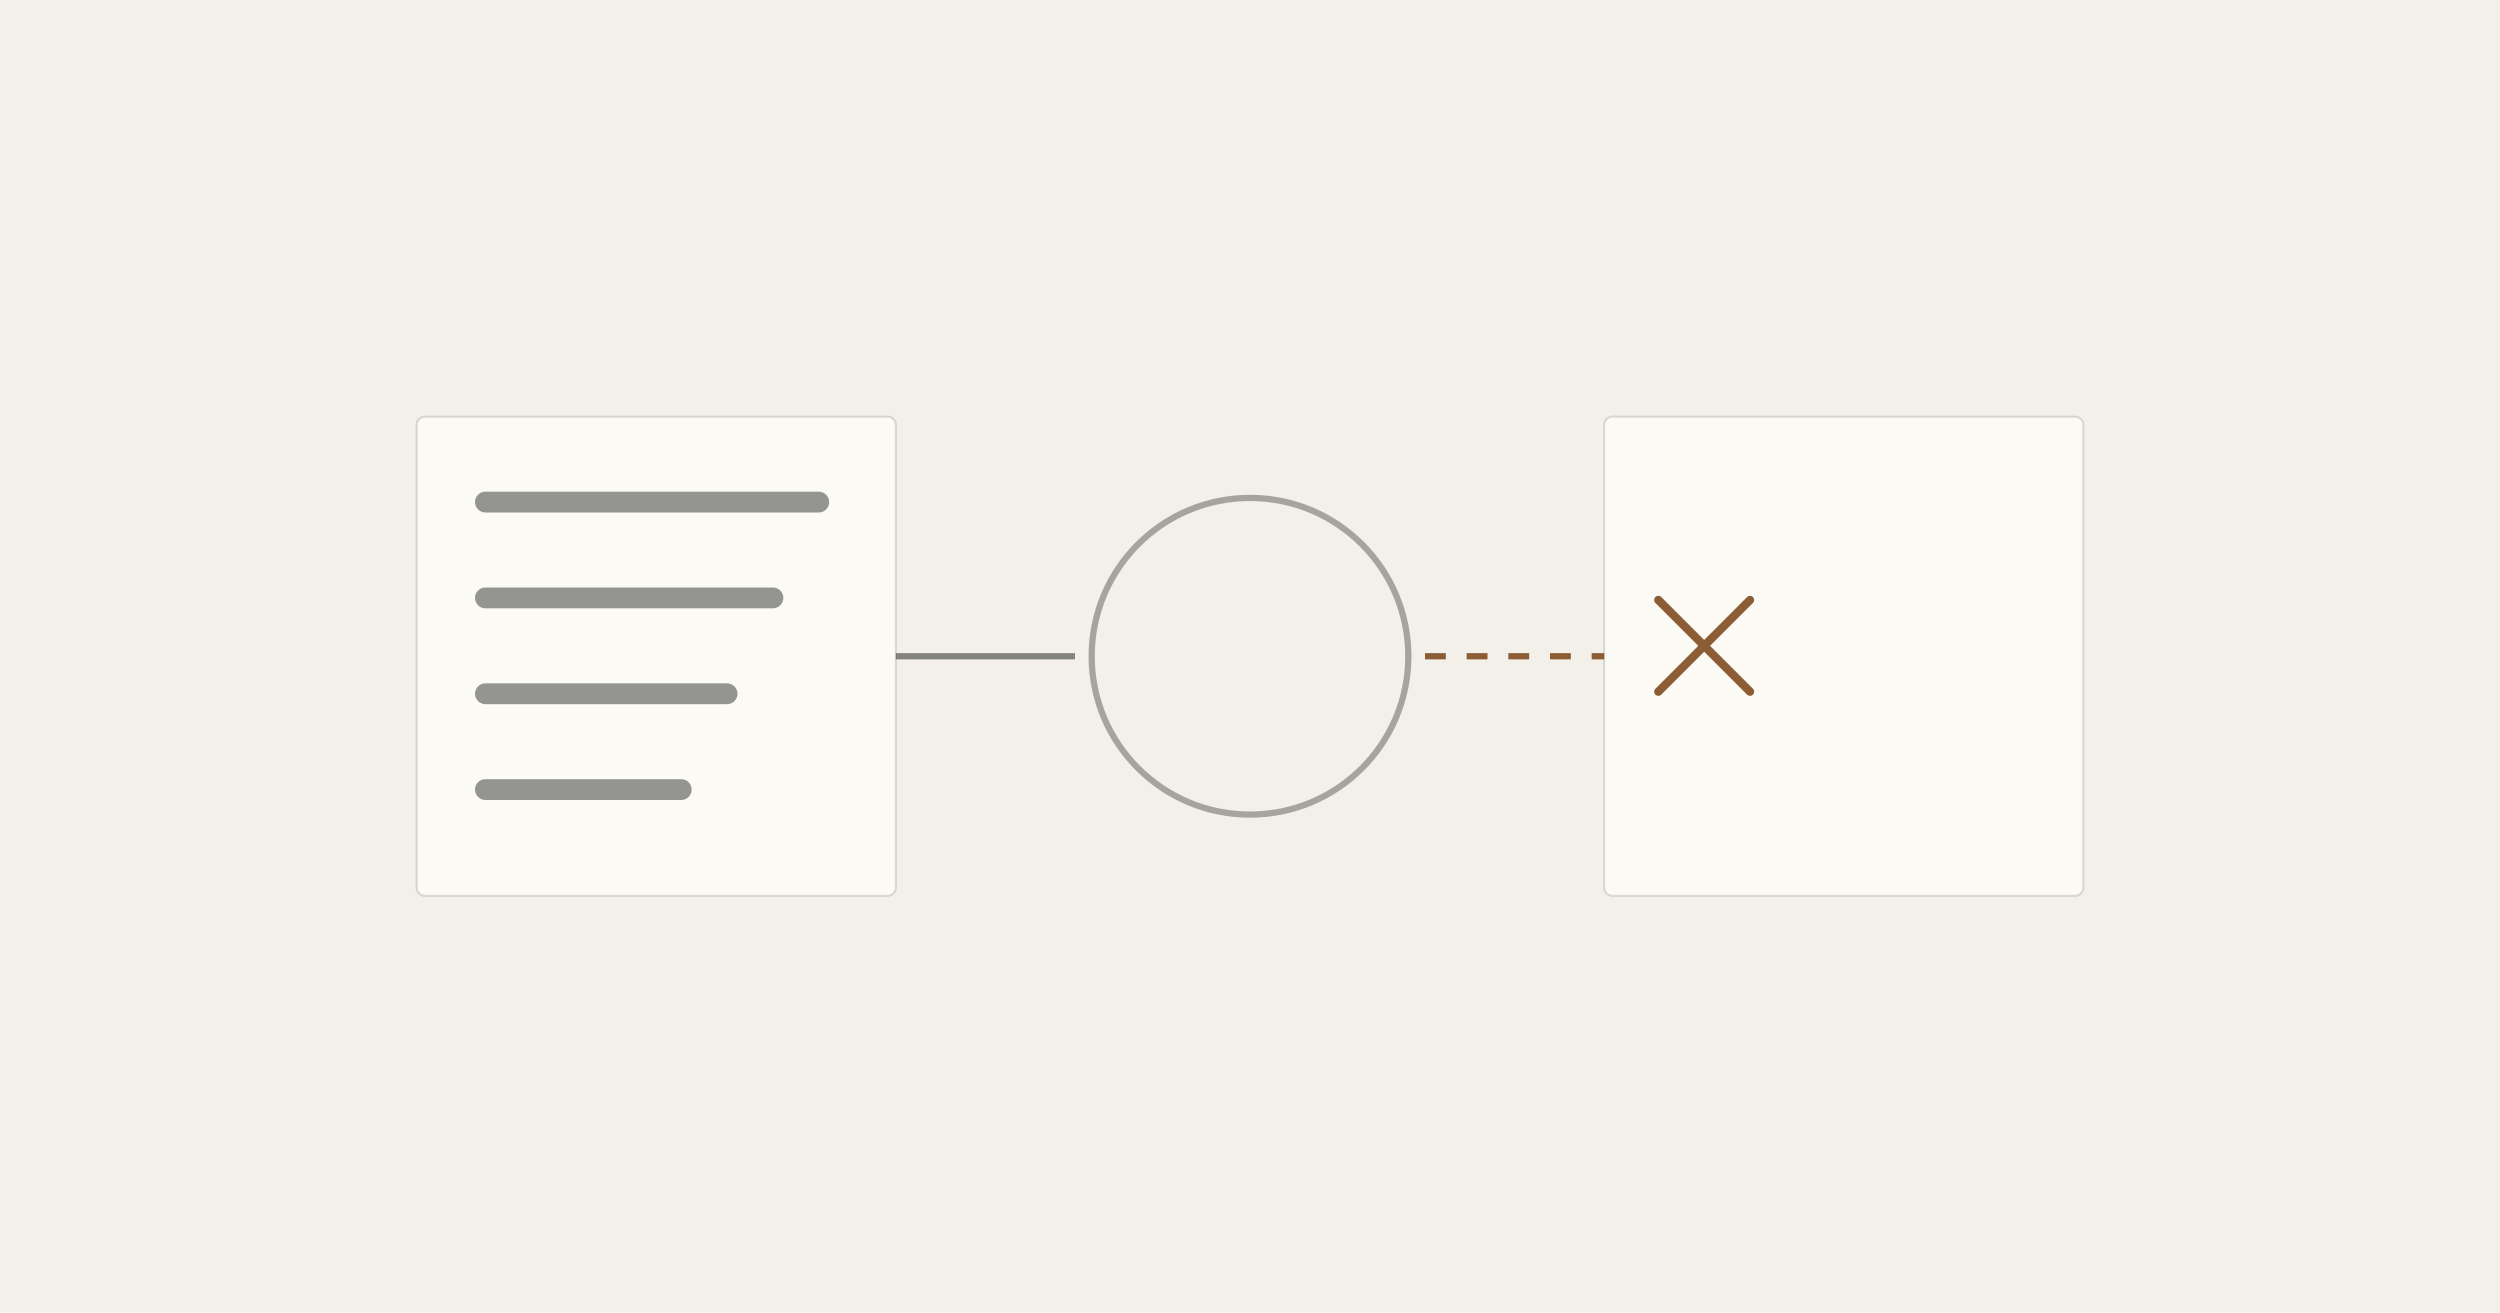
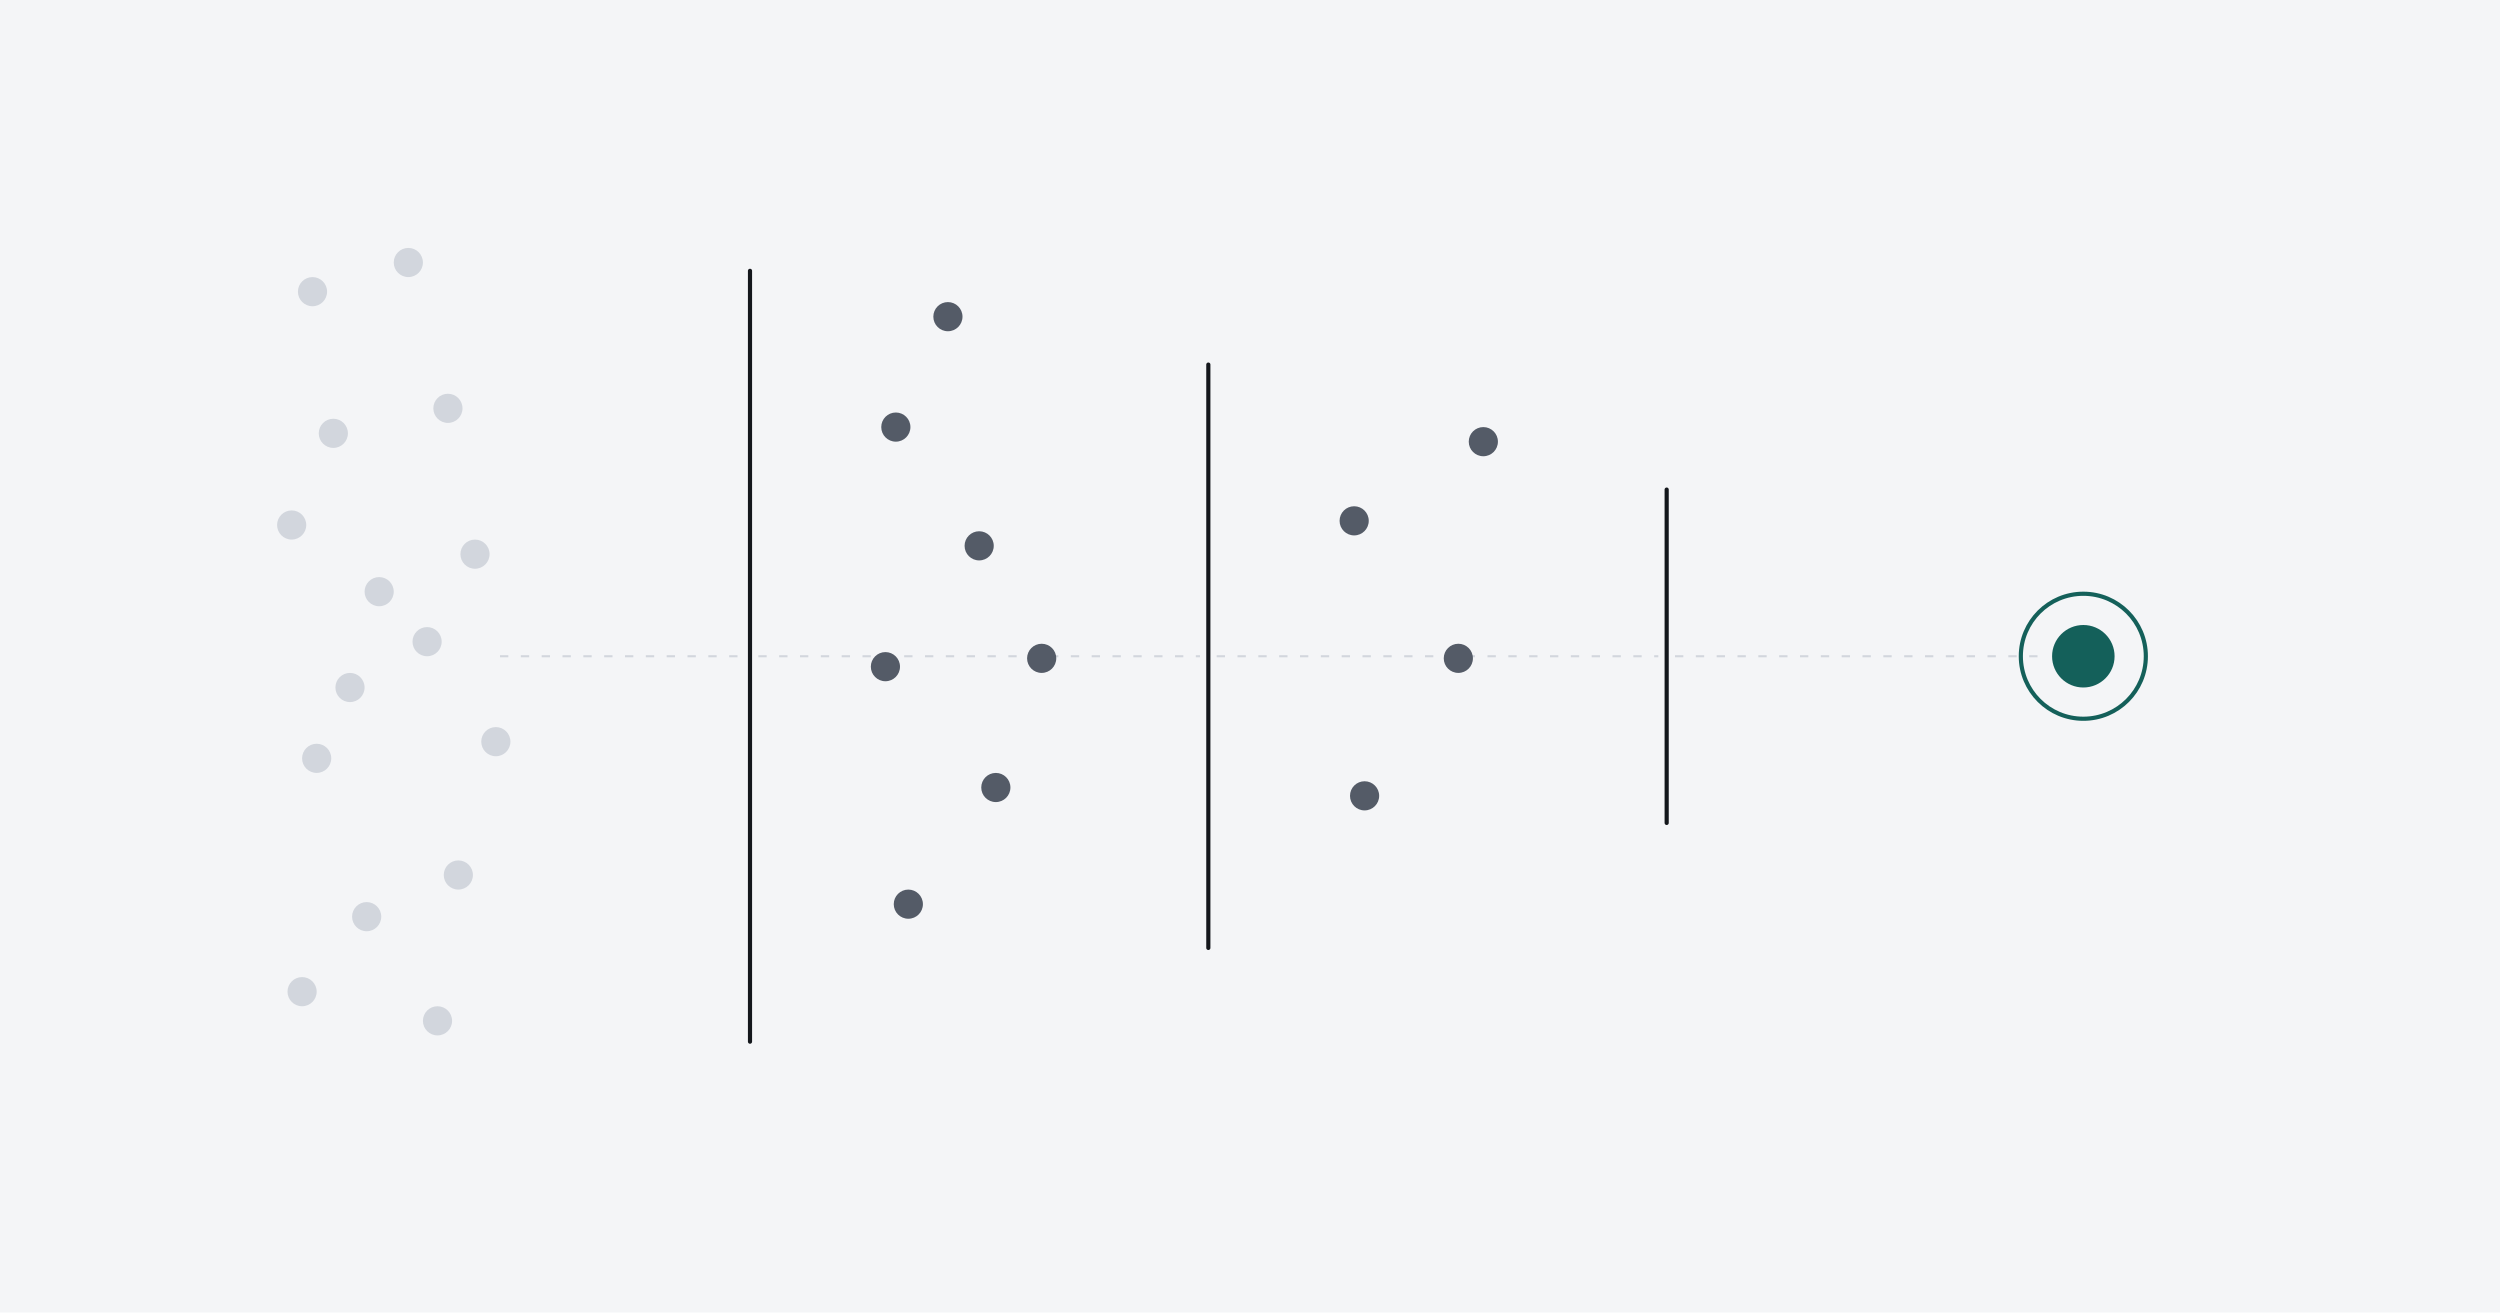
- <svg xmlns="http://www.w3.org/2000/svg" viewBox="0 0 1200 630" width="1200" height="630" role="img">
-   <rect width="1200" height="630" fill="#f3f0e9" />
-   <rect x="200" y="200" width="230" height="230" rx="4" fill="#fcfaf5" stroke="#171816" stroke-opacity="0.14" />
-   <rect x="770" y="200" width="230" height="230" rx="4" fill="#fcfaf5" stroke="#171816" stroke-opacity="0.14" />
-   <circle cx="600" cy="315" r="76" fill="none" stroke="#171816" stroke-opacity="0.35" stroke-width="3" />
-   <path d="M430 315 L516 315" stroke="#171816" stroke-opacity="0.5" stroke-width="3" />
-   <path d="M684 315 L770 315" stroke="#8c5d35" stroke-width="3" stroke-dasharray="10 10" />
-   <path d="M796 288 L840 332 M840 288 L796 332" stroke="#8c5d35" stroke-width="4" stroke-linecap="round" />
-   <rect x="228" y="236" width="170" height="10" rx="5" fill="#171816" opacity="0.45" />
-   <rect x="228" y="282" width="148" height="10" rx="5" fill="#171816" opacity="0.45" />
-   <rect x="228" y="328" width="126" height="10" rx="5" fill="#171816" opacity="0.45" />
-   <rect x="228" y="374" width="104" height="10" rx="5" fill="#171816" opacity="0.45" />
+ <svg xmlns="http://www.w3.org/2000/svg" viewBox="0 0 1200 630" width="1200" height="630" role="img" aria-label="A field of candidate products narrowing through three constraint gates to a single resolved choice">
+   <style>
+     .ground { fill: #f4f5f7 }
+     .cand   { fill: #d2d6dd }
+     .pass   { fill: #545b67 }
+     .gate   { stroke: #14171c; stroke-width: 2; stroke-linecap: round }
+     .gatel  { stroke: #d2d6dd; stroke-width: 1; stroke-dasharray: 4 6 }
+     .final  { fill: #14605a }
+     .halo   { fill: none; stroke: #14605a; stroke-width: 2 }
+ 
+     /* The single authored moment: the resolved choice settles, and its ring
+        breathes slowly so the diagram has a pulse without asking for attention. */
+     .final { animation: land .6s cubic-bezier(.16,1,.3,1) both; animation-delay: .35s }
+     .halo  { animation: ring 4.5s ease-in-out infinite; transform-origin: 1000px 315px }
+     @keyframes land { from { r: 0 } to { r: 15 } }
+     @keyframes ring { 0%,100% { opacity: .95; transform: scale(1) } 50% { opacity: .45; transform: scale(1.12) } }
+     @media (prefers-reduced-motion: reduce) {
+       .final, .halo { animation: none }
+     }
+   </style>
+   <rect class="ground" width="1200" height="630" />
+   <g class="cand">
+     <circle cx="150" cy="140" r="7" />
+     <circle cx="215" cy="196" r="7" />
+     <circle cx="140" cy="252" r="7" />
+     <circle cx="205" cy="308" r="7" />
+     <circle cx="152" cy="364" r="7" />
+     <circle cx="220" cy="420" r="7" />
+     <circle cx="145" cy="476" r="7" />
+     <circle cx="196" cy="126" r="7" />
+     <circle cx="168" cy="330" r="7" />
+     <circle cx="228" cy="266" r="7" />
+     <circle cx="176" cy="440" r="7" />
+     <circle cx="238" cy="356" r="7" />
+     <circle cx="160" cy="208" r="7" />
+     <circle cx="210" cy="490" r="7" />
+     <circle cx="182" cy="284" r="7" />
+   </g>
+   <line class="gate" x1="360" y1="130" x2="360" y2="500" />
+   <line class="gate" x1="580" y1="175" x2="580" y2="455" />
+   <line class="gate" x1="800" y1="235" x2="800" y2="395" />
+   <g class="gatel">
+     <line x1="240" y1="315" x2="356" y2="315" />
+     <line x1="364" y1="315" x2="576" y2="315" />
+     <line x1="584" y1="315" x2="796" y2="315" />
+     <line x1="804" y1="315" x2="978" y2="315" />
+   </g>
+   <g class="pass">
+     <circle cx="430" cy="205" r="7" />
+     <circle cx="470" cy="262" r="7" />
+     <circle cx="425" cy="320" r="7" />
+     <circle cx="478" cy="378" r="7" />
+     <circle cx="436" cy="434" r="7" />
+     <circle cx="500" cy="316" r="7" />
+     <circle cx="455" cy="152" r="7" />
+     <circle cx="650" cy="250" r="7" />
+     <circle cx="700" cy="316" r="7" />
+     <circle cx="655" cy="382" r="7" />
+     <circle cx="712" cy="212" r="7" />
+   </g>
+   <circle class="halo" cx="1000" cy="315" r="30" />
+   <circle class="final" cx="1000" cy="315" r="15" />
</svg>
